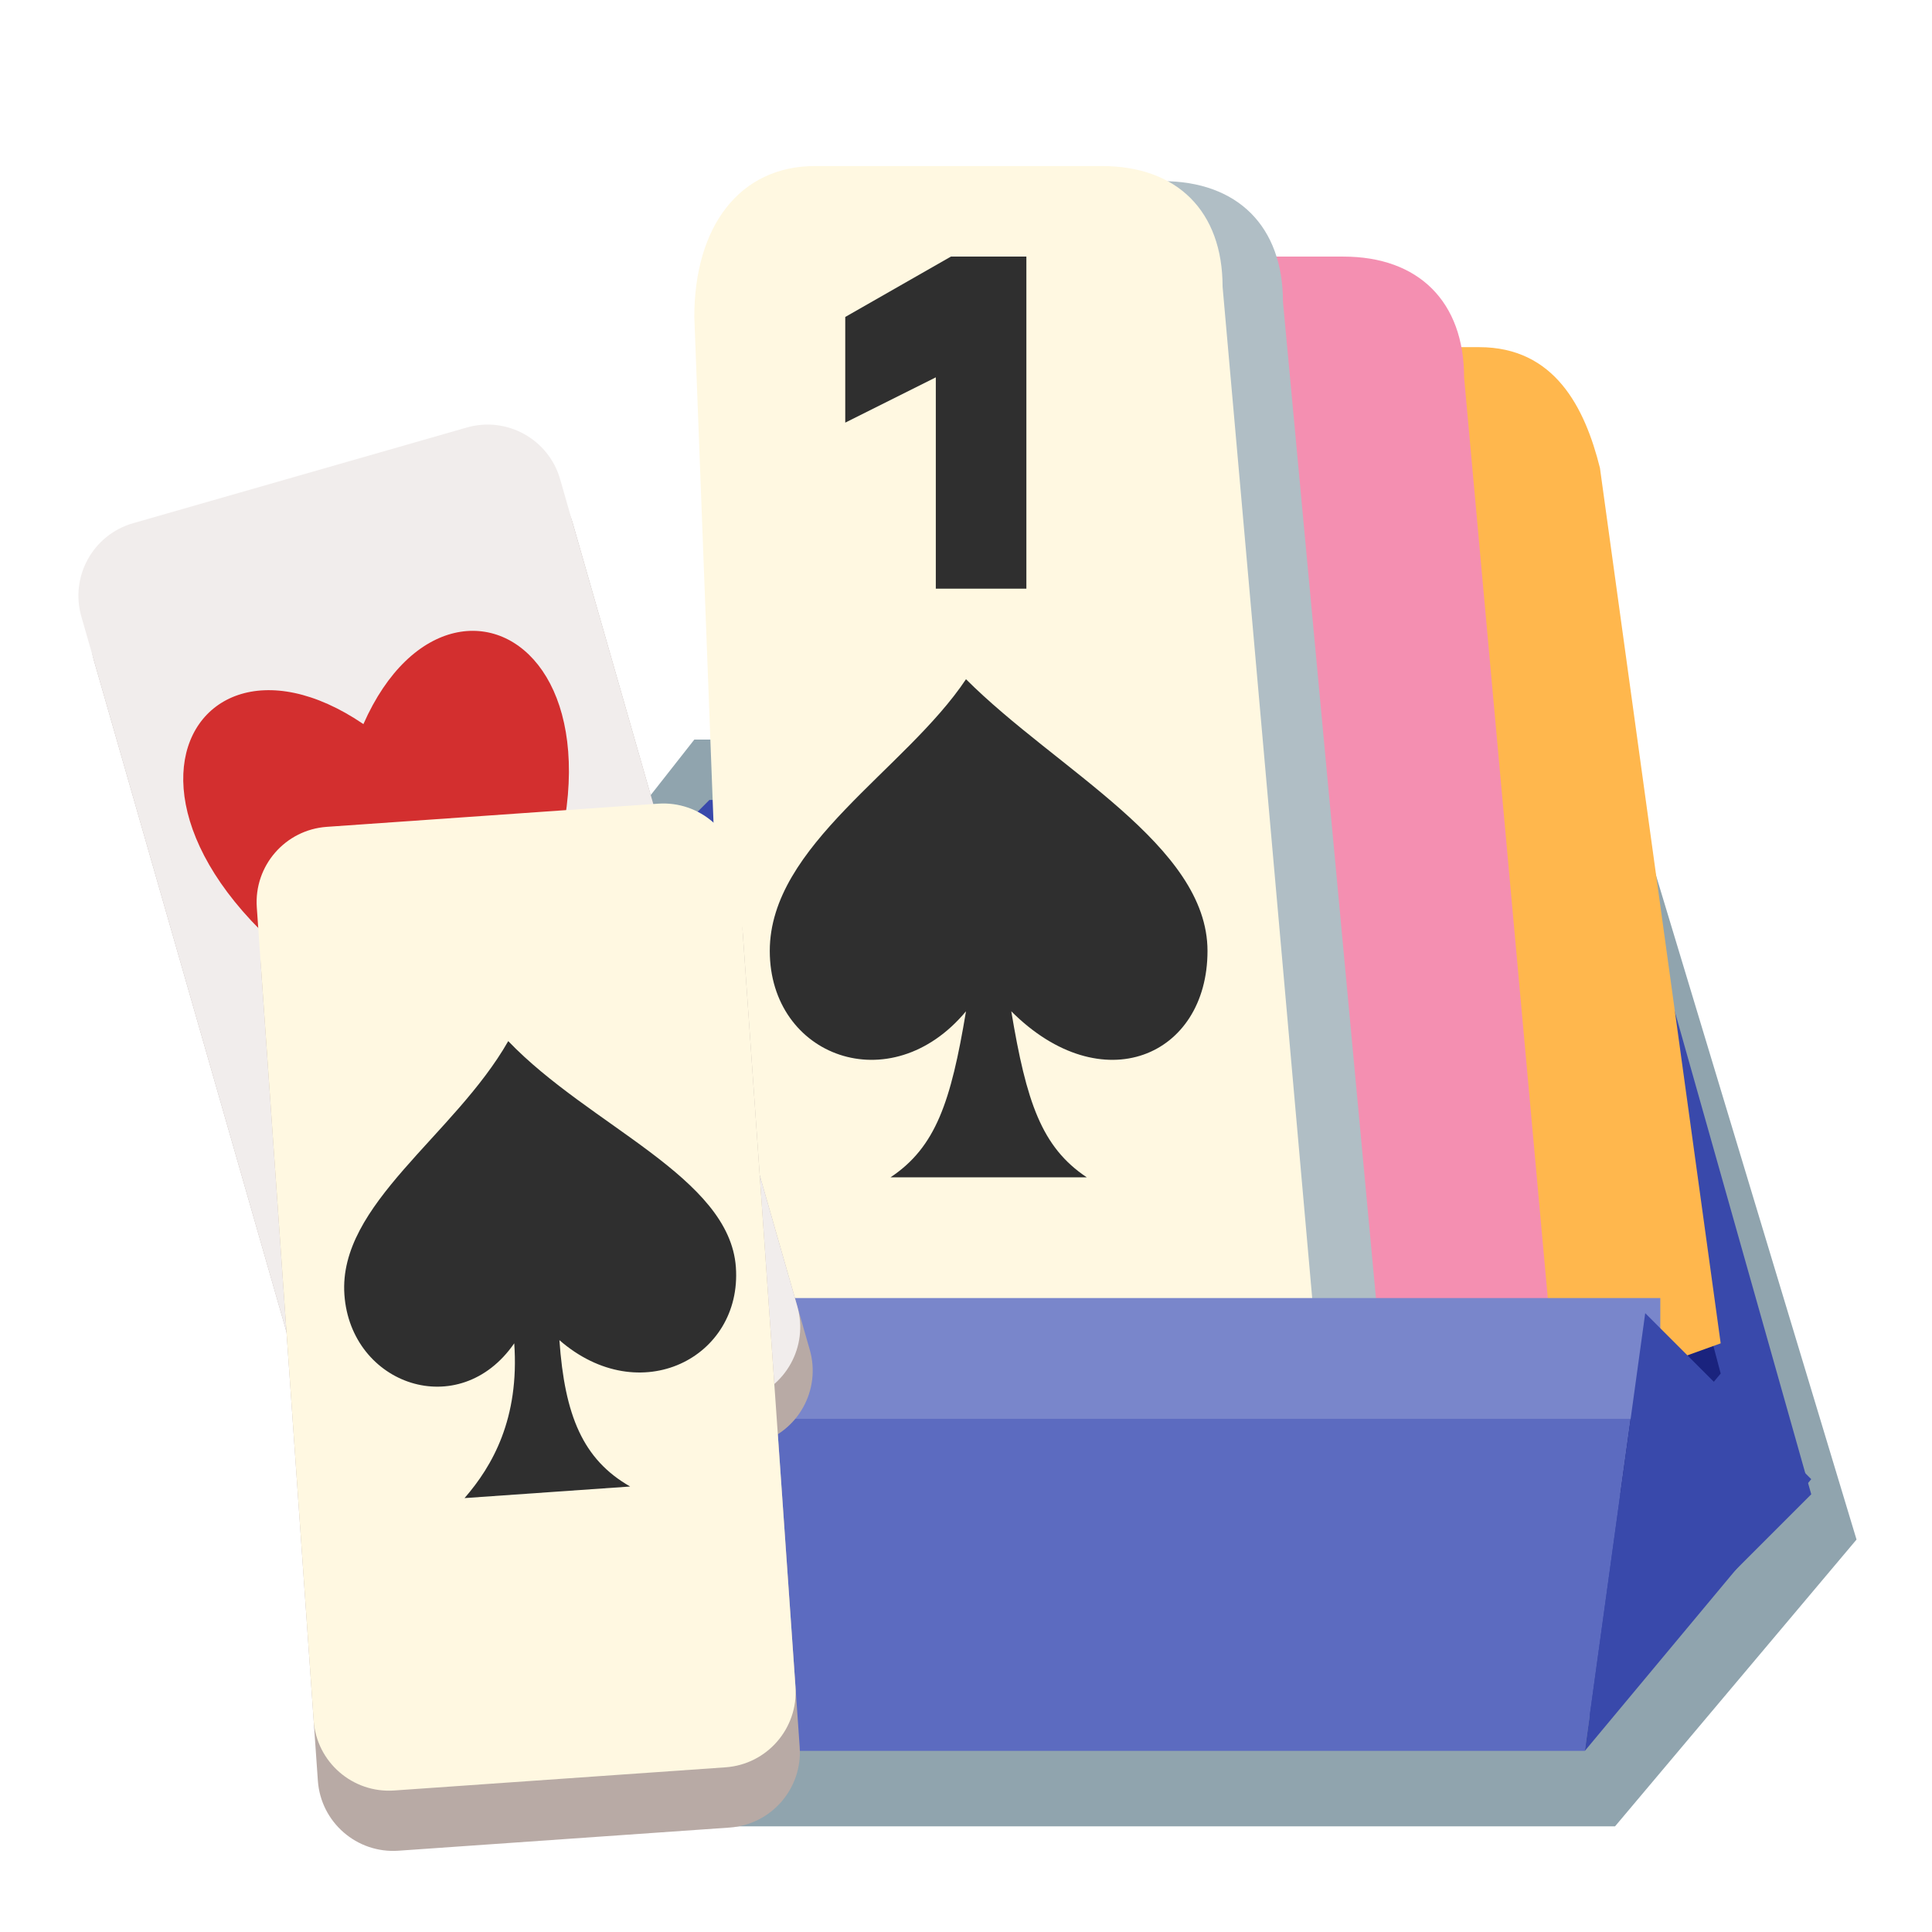
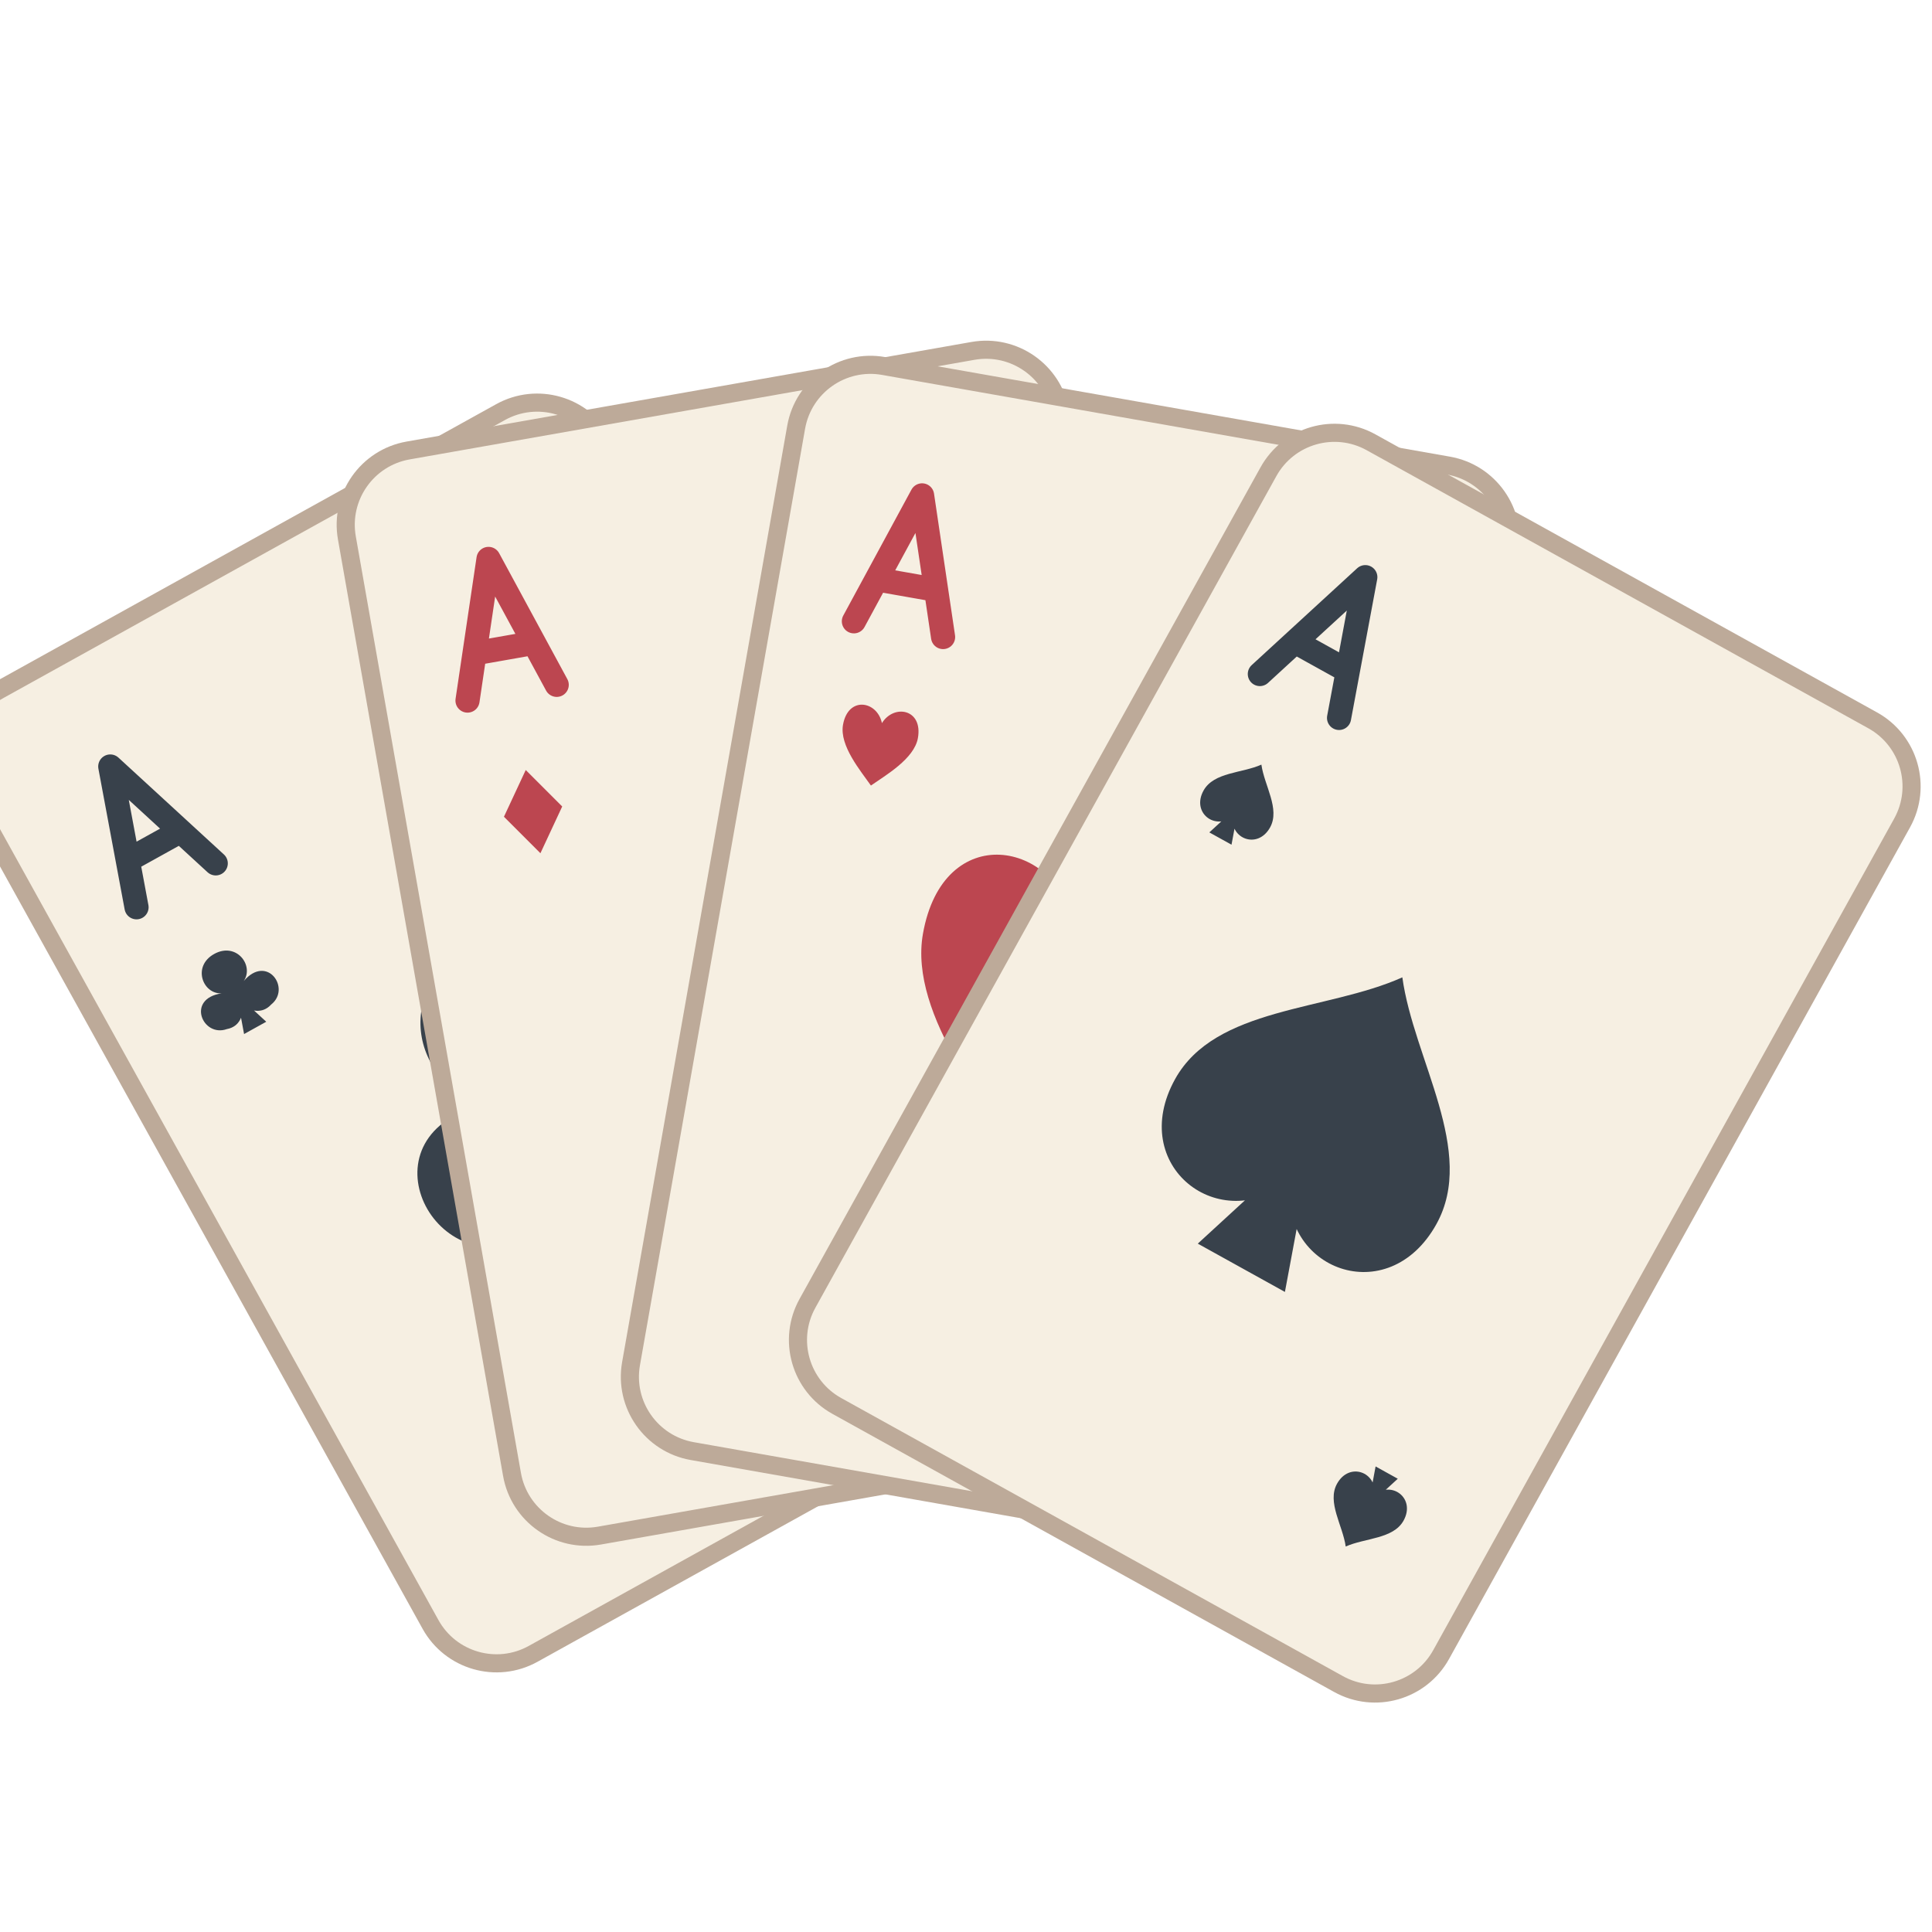
- <svg xmlns="http://www.w3.org/2000/svg" width="128" height="128" viewBox="0 0 128 128">
-   <path fill="#90A4AE" d="M46 49h61l16 53-16 19H39l-4-58z" />
-   <path fill="#3949AB" d="M47 53h60l13 46-15 15H39l-2-51z" />
-   <path fill="#1A237E" d="M53 57h52l9 34-10 12H45z" />
-   <path fill="#FFB74D" d="M85 23h13c5 0 7 4 8 8l8 58-25 9z" />
-   <path fill="#F48FB1" d="M74 17h15c5 0 8 3 8 8l6 66-28 9z" />
-   <path fill="#B0BEC5" d="M60 12h17c5 0 8 3 8 8l7 75-36 7z" />
-   <path fill="#FFF8E1" d="M54 11h19c5 0 8 3 8 8l7 79-39 2-3-79c0-6 3-10 8-10z" />
-   <path fill="#2F2F2F" d="m56 21 7-4h5v22h-6V25l-6 3z" />
-   <path fill="#2F2F2F" d="M64 45c-4 6-13 11-13 18 0 7 8 10 13 4-1 6-2 9-5 11h13c-3-2-4-5-5-11 6 6 13 3 13-4 0-7-10-12-16-18z" />
-   <path fill="#5C6BC0" d="M37 87h72l-4 29H41z" />
-   <path fill="#7986CB" d="M37 86h73v8H39z" />
-   <path fill="#3949AB" d="m109 87 11 11-15 18z" />
-   <g transform="translate(8 0) rotate(-16 22 65)">
-     <rect x="5" y="33" width="33" height="67" rx="5" fill="#B8AAA5" />
-     <rect x="5" y="30" width="33" height="67" rx="5" fill="#F1EDEC" />
-     <path fill="#D32F2F" d="M21 47c-10-12-23 4 0 23 23-19 10-35 0-23z" />
+ <svg xmlns="http://www.w3.org/2000/svg" viewBox="0 0 128 128">
+   <g transform="translate(34 68) rotate(-29)">
+     <rect width="48" height="73" x="-24" y="-36" rx="5" fill="#F6EFE2" stroke="#BDAA99" stroke-width="1.2" />
+     <g transform="translate(-18 -28)" fill="none" stroke="#38414B" stroke-width="1.6" stroke-linecap="round" stroke-linejoin="round">
+       <path d="M0 9 3 0 6 9M1 6H5" />
+     </g>
+     <path d="M0-10C-6-10-7-3-3-1C-11-4-12 6-6 7C-3 8-1 6 0 4C1 6 3 8 6 7C12 6 11-4 3-1C7-3 6-10 0-10ZM-1 4-3 10H3L1 4Z" transform="translate(-15 -11) scale(.28)" fill="#38414B" />
+     <path d="M0-10C-6-10-7-3-3-1C-11-4-12 6-6 7C-3 8-1 6 0 4C1 6 3 8 6 7C12 6 11-4 3-1C7-3 6-10 0-10ZM-1 4-3 10H3L1 4Z" transform="translate(0 5) scale(1.1)" fill="#38414B" />
+     <path d="M0-10C-6-10-7-3-3-1C-11-4-12 6-6 7C-3 8-1 6 0 4C1 6 3 8 6 7C12 6 11-4 3-1C7-3 6-10 0-10ZM-1 4-3 10H3L1 4Z" transform="translate(15 26) rotate(180) scale(.28)" fill="#38414B" />
  </g>
-   <g transform="rotate(-4 34 88)">
-     <rect x="19" y="58" width="32" height="64" rx="5" fill="#B8AAA5" />
-     <rect x="19" y="54" width="32" height="64" rx="5" fill="#FFF8E1" />
-     <path fill="#2F2F2F" d="M35 69c-4 6-12 10-12 16 0 6 7 9 11 4 0 5-2 8-4 10h11c-3-2-4-5-4-10 5 5 12 2 12-4 0-6-9-10-14-16z" />
+   <g transform="translate(52 62) rotate(-10)">
+     <rect width="48" height="73" x="-24" y="-36" rx="5" fill="#F6EFE2" stroke="#BDAA99" stroke-width="1.2" />
+     <g transform="translate(-18 -28)" fill="none" stroke="#BC4650" stroke-width="1.6" stroke-linecap="round" stroke-linejoin="round">
+       <path d="M0 9 3 0 6 9M1 6H5" />
+     </g>
+     <path d="M0-10 7 0 0 10-7 0Z" transform="translate(-15 -11) scale(.28)" fill="#BC4650" />
+     <path d="M0-10 7 0 0 10-7 0Z" transform="translate(0 5) scale(1.1)" fill="#BC4650" />
+     <path d="M0-10 7 0 0 10-7 0Z" transform="translate(15 26) rotate(180) scale(.28)" fill="#BC4650" />
+   </g>
+   <g transform="translate(71 63) rotate(10)">
+     <rect width="48" height="73" x="-24" y="-36" rx="5" fill="#F6EFE2" stroke="#BDAA99" stroke-width="1.2" />
+     <g transform="translate(-18 -28)" fill="none" stroke="#BC4650" stroke-width="1.6" stroke-linecap="round" stroke-linejoin="round">
+       <path d="M0 9 3 0 6 9M1 6H5" />
+     </g>
+     <path d="M0 9C-3 6-9 1-9-4C-9-11-2-11 0-6C2-11 9-11 9-4C9 1 3 6 0 9Z" transform="translate(-15 -11) scale(.28)" fill="#BC4650" />
+     <path d="M0 9C-3 6-9 1-9-4C-9-11-2-11 0-6C2-11 9-11 9-4C9 1 3 6 0 9Z" transform="translate(0 5) scale(1.1)" fill="#BC4650" />
+     <path d="M0 9C-3 6-9 1-9-4C-9-11-2-11 0-6C2-11 9-11 9-4C9 1 3 6 0 9Z" transform="translate(15 26) rotate(180) scale(.28)" fill="#BC4650" />
+   </g>
+   <g transform="translate(90 70) rotate(29)">
+     <rect width="48" height="73" x="-24" y="-36" rx="5" fill="#F6EFE2" stroke="#BDAA99" stroke-width="1.2" />
+     <g transform="translate(-18 -28)" fill="none" stroke="#38414B" stroke-width="1.6" stroke-linecap="round" stroke-linejoin="round">
+       <path d="M0 9 3 0 6 9M1 6H5" />
+     </g>
+     <path d="M0-10C-3-6-9-3-9 2C-9 8-2 9 0 4C2 9 9 8 9 2C9-3 3-6 0-10ZM-1 4-3 10H3L1 4Z" transform="translate(-15 -11) scale(.28)" fill="#38414B" />
+     <path d="M0-10C-3-6-9-3-9 2C-9 8-2 9 0 4C2 9 9 8 9 2C9-3 3-6 0-10ZM-1 4-3 10H3L1 4Z" transform="translate(0 5) scale(1.1)" fill="#38414B" />
+     <path d="M0-10C-3-6-9-3-9 2C-9 8-2 9 0 4C2 9 9 8 9 2C9-3 3-6 0-10ZM-1 4-3 10H3L1 4Z" transform="translate(15 26) rotate(180) scale(.28)" fill="#38414B" />
  </g>
</svg>
